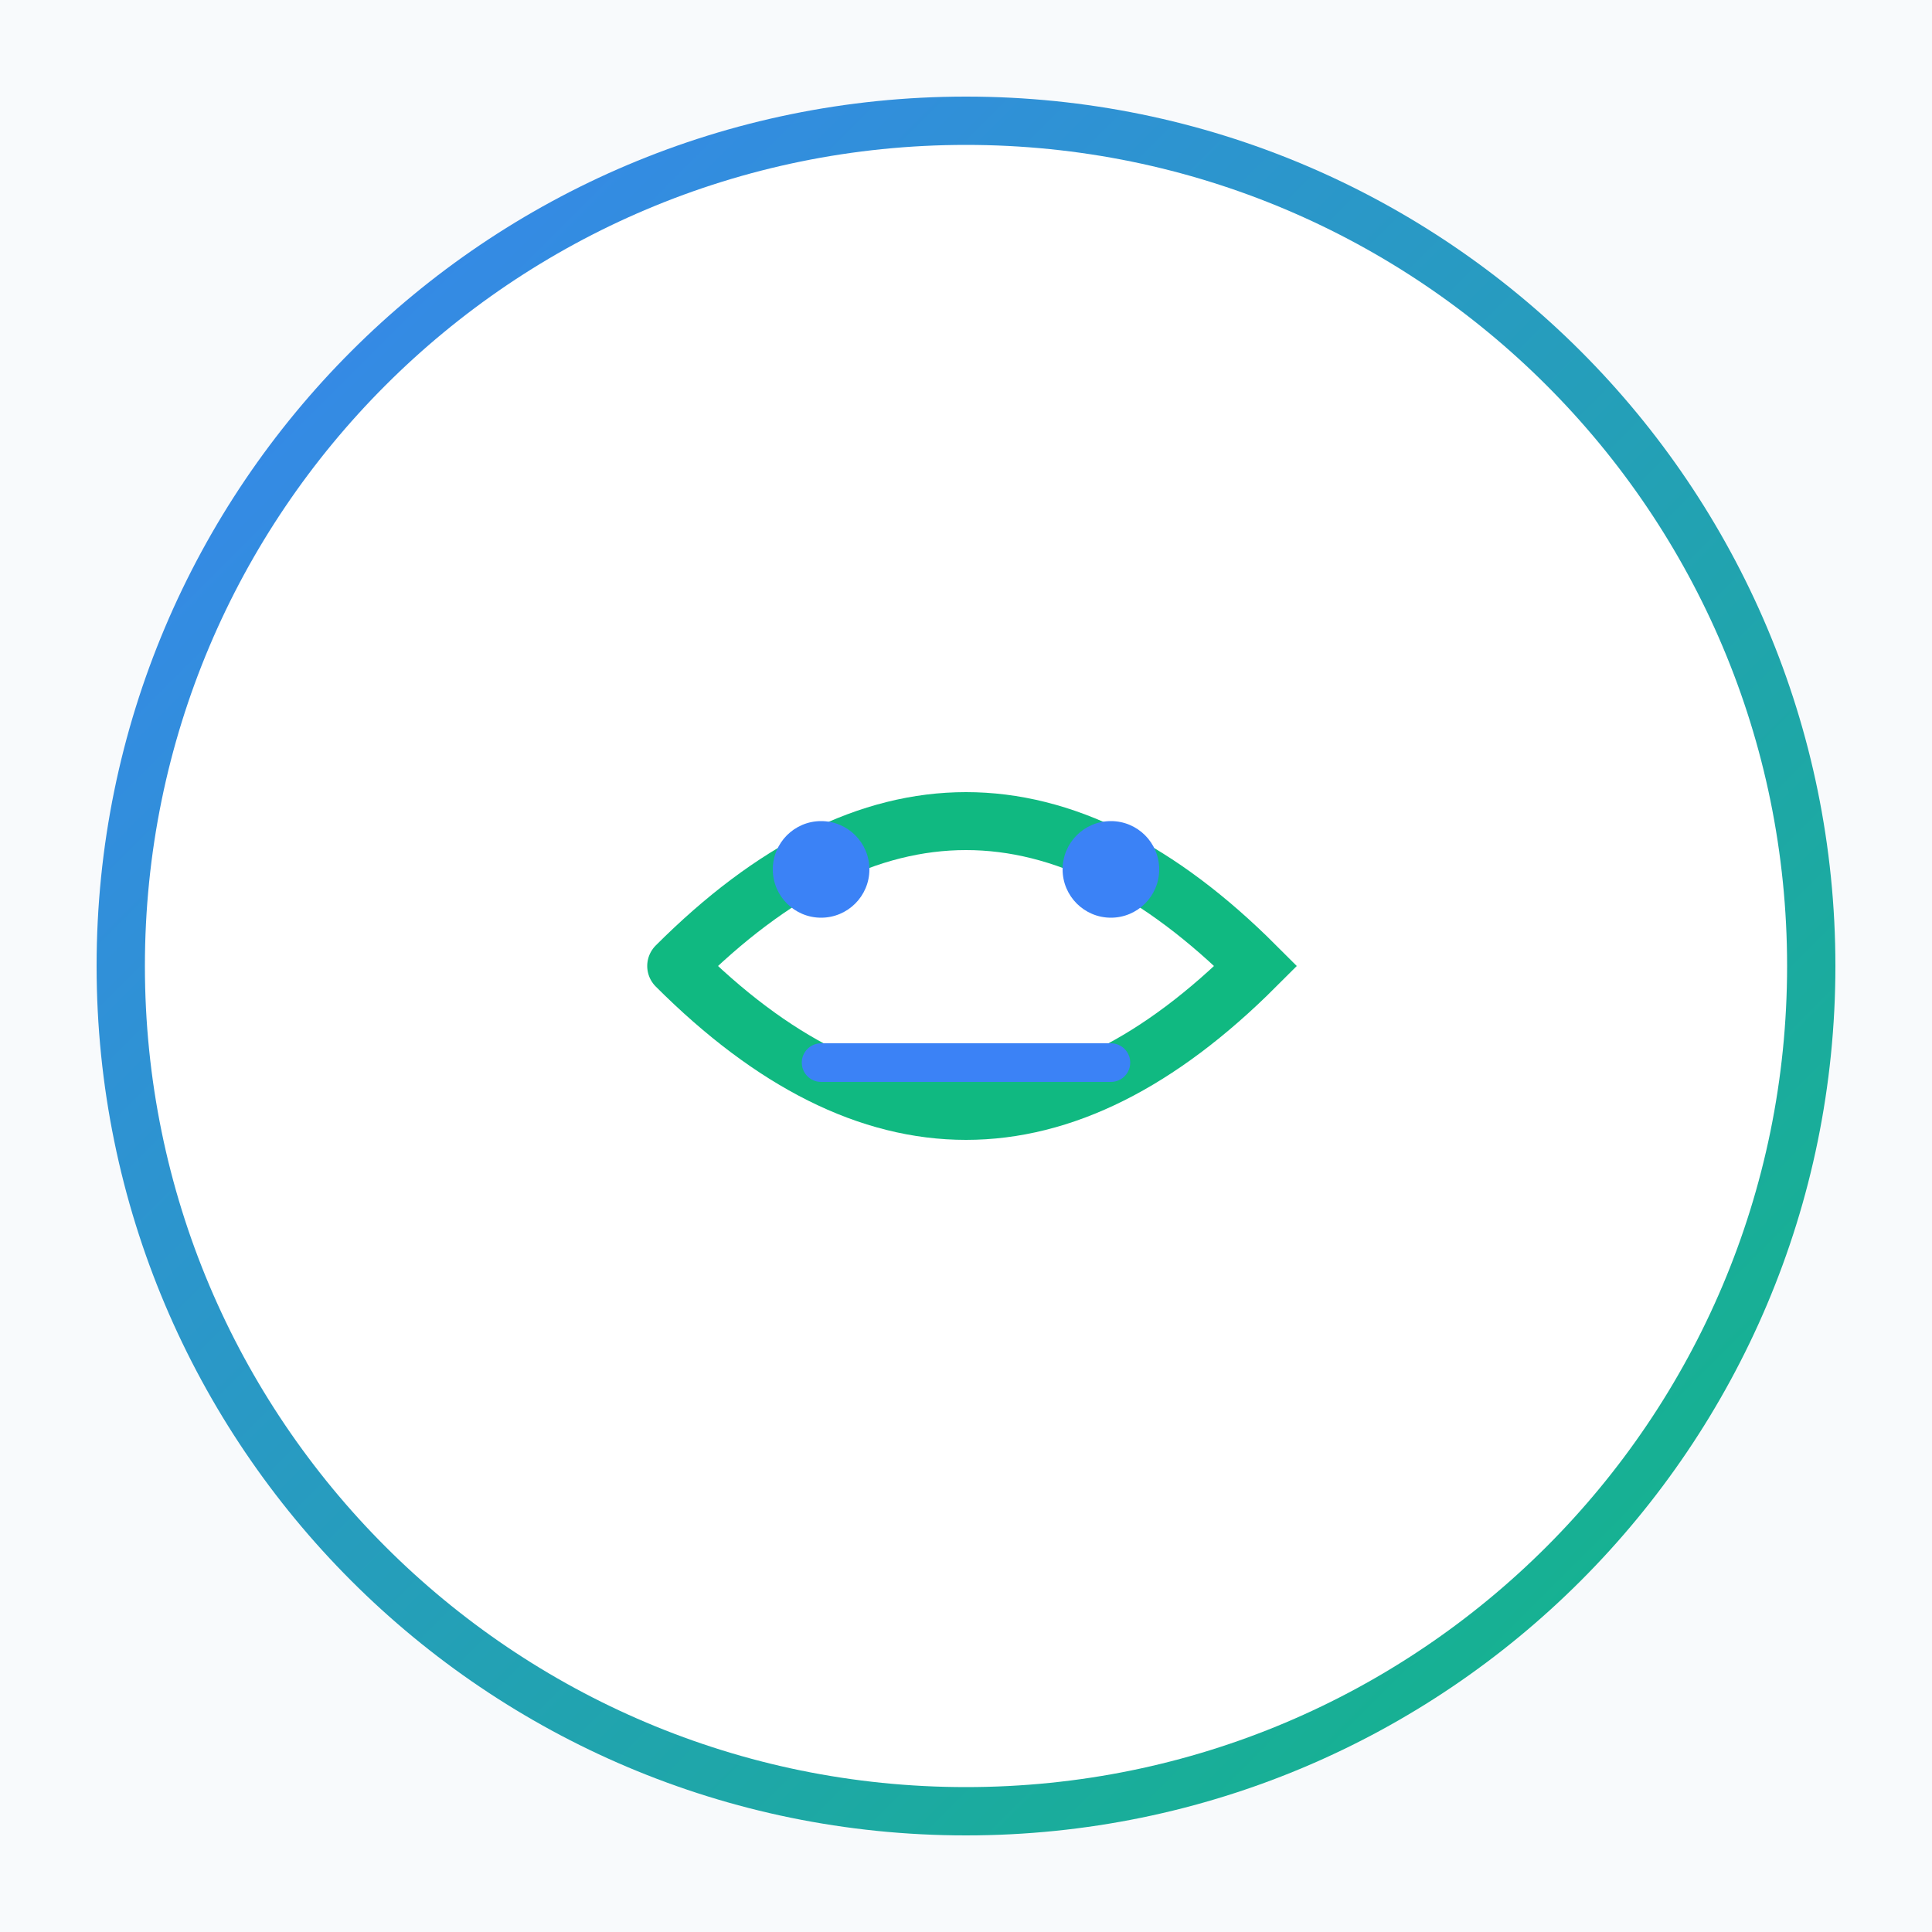
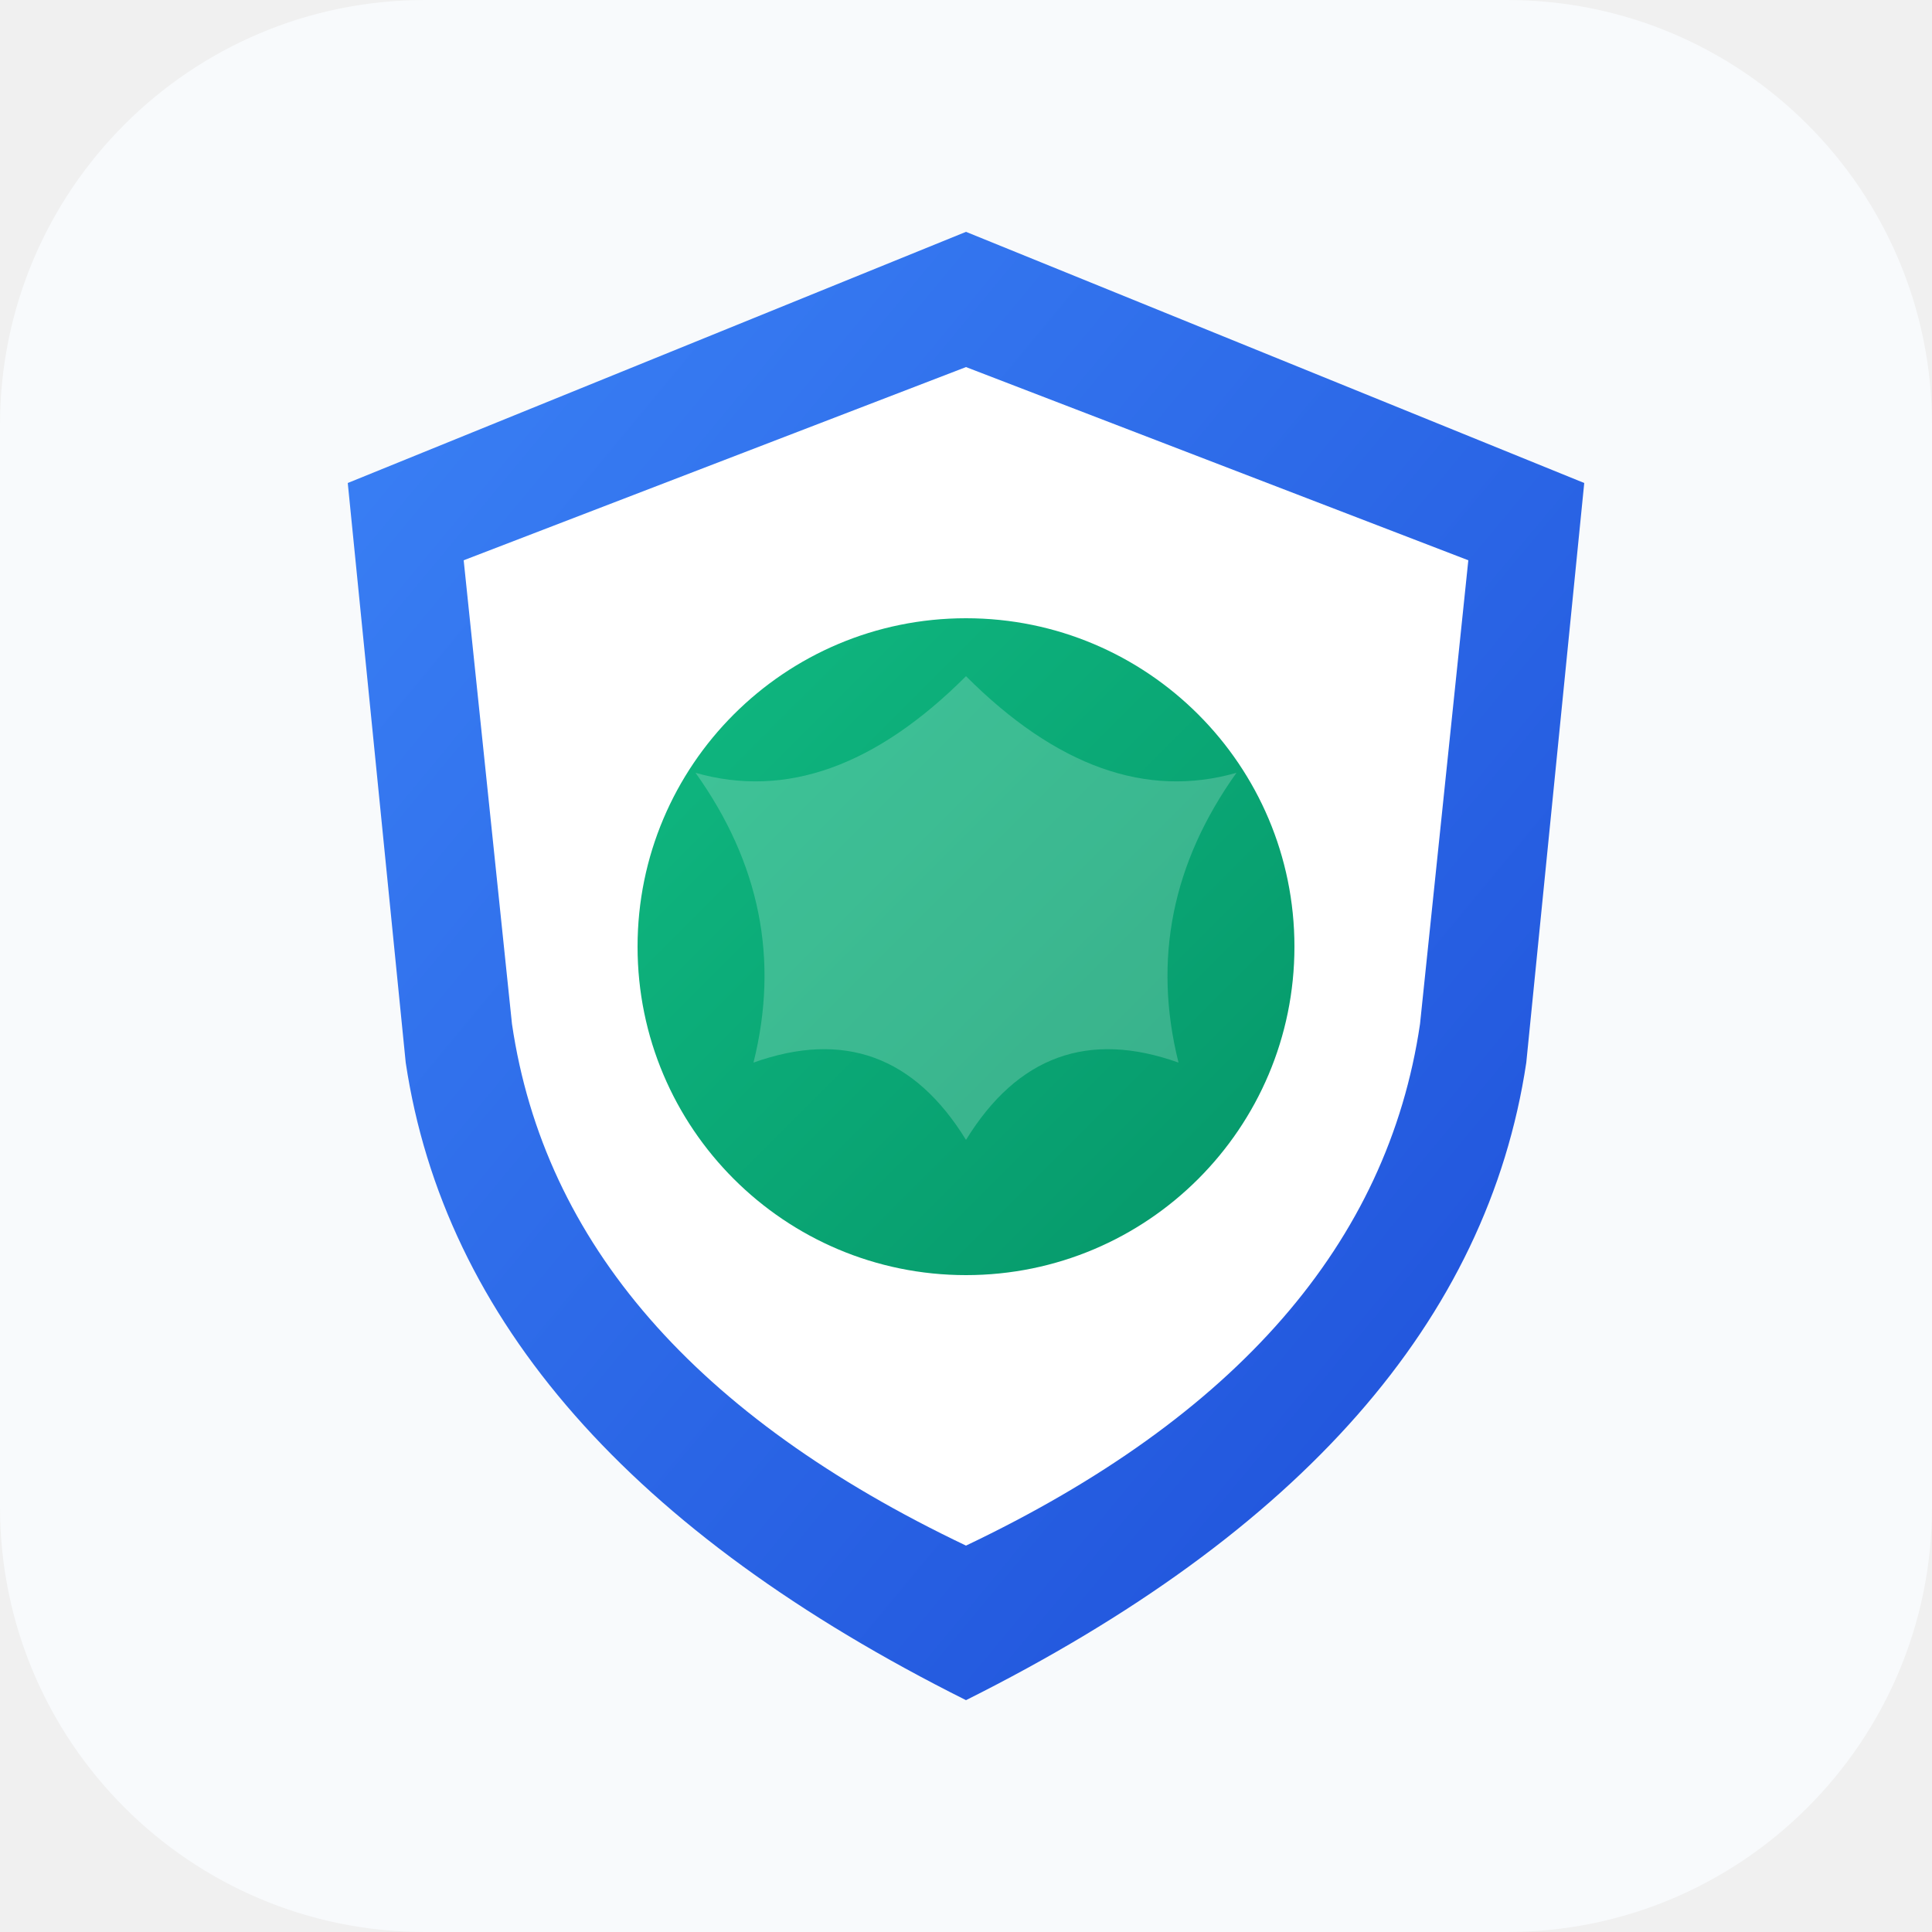
<svg xmlns="http://www.w3.org/2000/svg" viewBox="0 0 200 200">
  <defs>
-     <linearGradient id="grad1" x1="0%" y1="0%" x2="100%" y2="100%">
-       <stop offset="0%" style="stop-color:#3b82f6;stop-opacity:1" />
-       <stop offset="100%" style="stop-color:#10b981;stop-opacity:1" />
+     <linearGradient id="g" x1="0%" y1="0%" x2="100%" y2="100%">
+       <stop offset="0%" stop-color="#3b82f6" />
+       <stop offset="100%" stop-color="#1d4ed8" />
+     </linearGradient>
+     <linearGradient id="b" x1="0%" y1="0%" x2="100%" y2="100%">
+       <stop offset="0%" stop-color="#10b981" />
+       <stop offset="100%" stop-color="#059669" />
    </linearGradient>
  </defs>
-   <rect width="200" height="200" fill="#f8fafc" />
-   <circle cx="100" cy="100" r="90" fill="url(#grad1)" />
-   <circle cx="100" cy="100" r="85" fill="#ffffff" />
-   <path d="M 70 100 Q 100 70 130 100 Q 100 130 70 100" fill="none" stroke="#10b981" stroke-width="6" stroke-linecap="round" />
-   <circle cx="85" cy="90" r="5" fill="#3b82f6" />
-   <circle cx="115" cy="90" r="5" fill="#3b82f6" />
-   <path d="M 85 110 L 115 110" stroke="#3b82f6" stroke-width="4" stroke-linecap="round" />
+   <rect width="200" height="200" fill="#f8fafc" rx="44" />
+   <path d="M100 24 L164 50 L158 110 Q152 150 100 176 Q48 150 42 110 L36 50 Z" fill="url(#g)" />
+   <path d="M100 38 L152 58 L147 106 Q142 140 100 160 Q58 140 53 106 L48 58 Z" fill="white" />
+   <circle cx="100" cy="98" r="34" fill="url(#b)" />
+   <path d="M100 70 Q114 84 128 80 Q118 94 122 110 Q108 105 100 118 Q92 105 78 110 Q82 94 72 80 Q86 84 100 70" fill="white" opacity="0.2" />
</svg>
